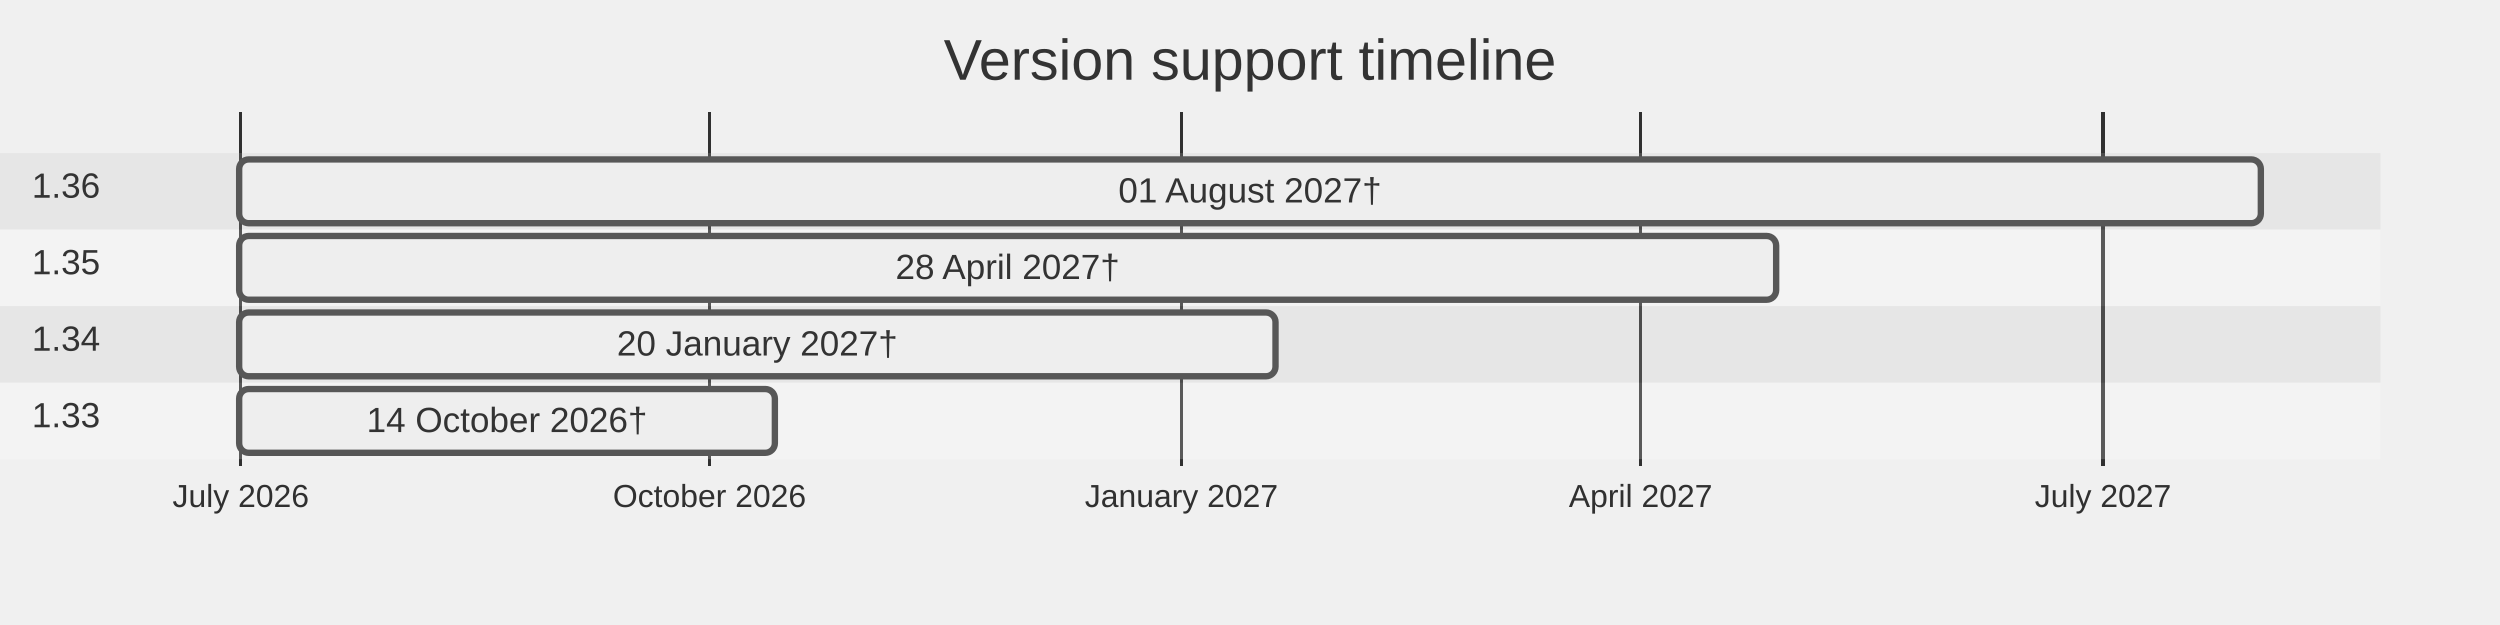
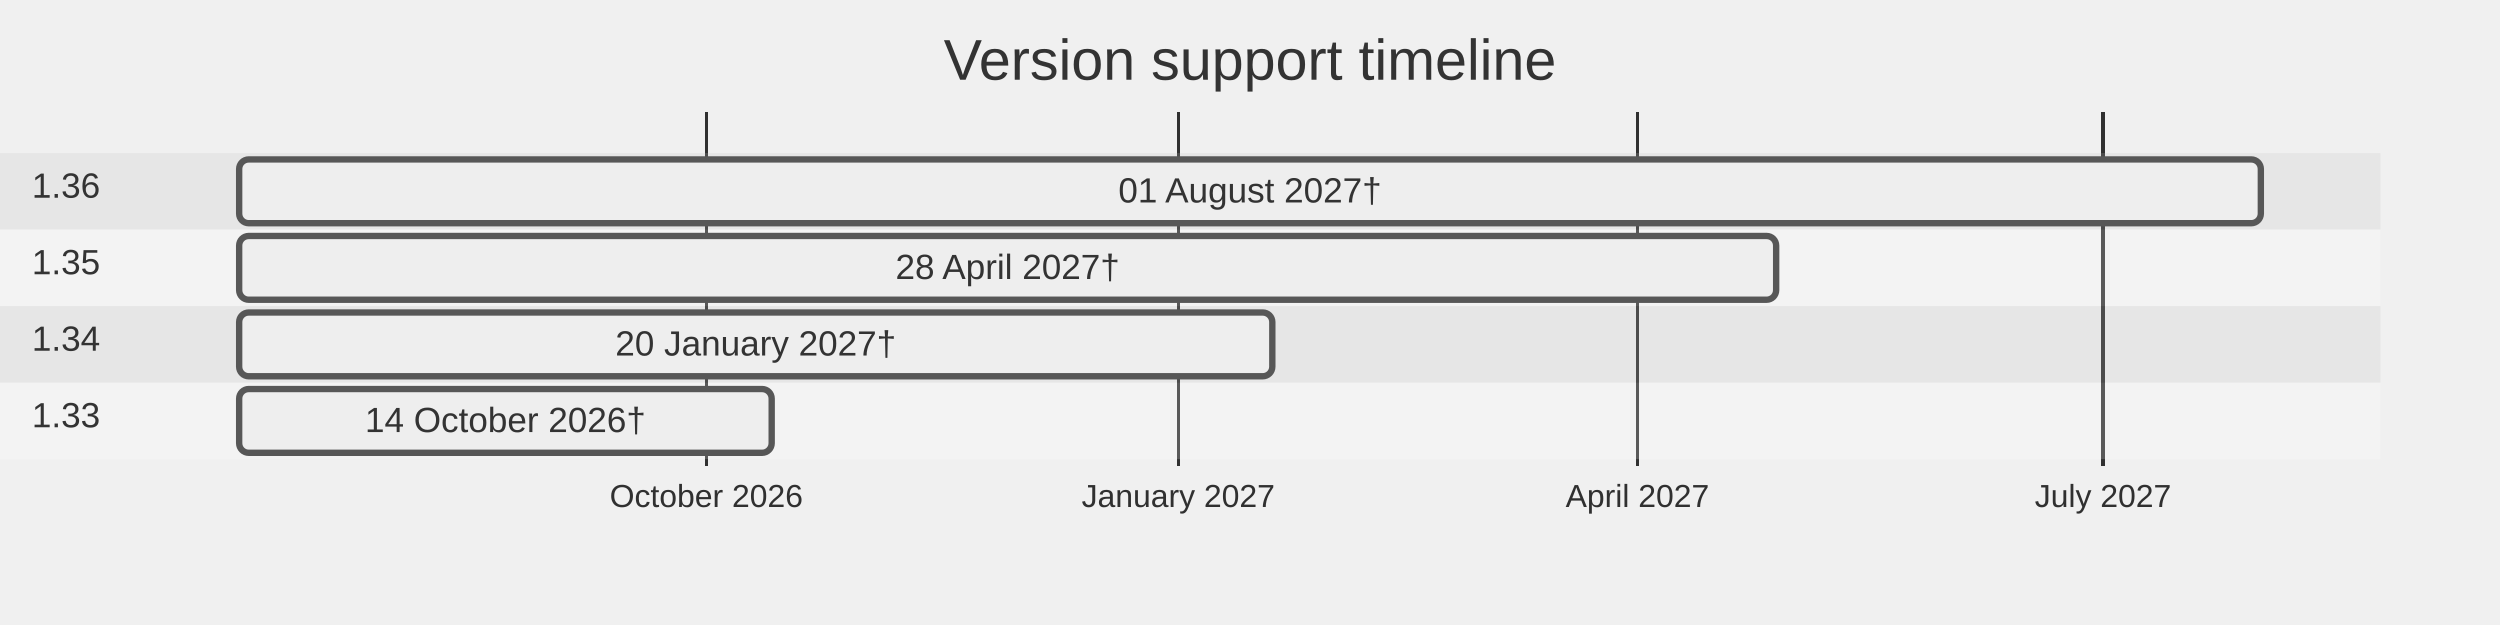
<svg xmlns="http://www.w3.org/2000/svg" id="my-svg" width="100%" viewBox="0 0 784 196" style="max-width: 784px; background-color: white;" role="graphics-document document" aria-roledescription="gantt">
  <style>#my-svg{font-family:"trebuchet ms",verdana,arial,sans-serif;font-size:16px;fill:#000000;}@keyframes edge-animation-frame{from{stroke-dashoffset:0;}}@keyframes dash{to{stroke-dashoffset:0;}}#my-svg .edge-animation-slow{stroke-dasharray:9,5!important;stroke-dashoffset:900;animation:dash 50s linear infinite;stroke-linecap:round;}#my-svg .edge-animation-fast{stroke-dasharray:9,5!important;stroke-dashoffset:900;animation:dash 20s linear infinite;stroke-linecap:round;}#my-svg .error-icon{fill:#552222;}#my-svg .error-text{fill:#552222;stroke:#552222;}#my-svg .edge-thickness-normal{stroke-width:1px;}#my-svg .edge-thickness-thick{stroke-width:3.5px;}#my-svg .edge-pattern-solid{stroke-dasharray:0;}#my-svg .edge-thickness-invisible{stroke-width:0;fill:none;}#my-svg .edge-pattern-dashed{stroke-dasharray:3;}#my-svg .edge-pattern-dotted{stroke-dasharray:2;}#my-svg .marker{fill:#666;stroke:#666;}#my-svg .marker.cross{stroke:#666;}#my-svg svg{font-family:"trebuchet ms",verdana,arial,sans-serif;font-size:16px;}#my-svg p{margin:0;}#my-svg .mermaid-main-font{font-family:"trebuchet ms",verdana,arial,sans-serif;}#my-svg .exclude-range{fill:#eeeeee;}#my-svg .section{stroke:none;opacity:0.2;}#my-svg .section0{fill:hsl(0, 0%, 73.922%);}#my-svg .section2{fill:hsl(0, 0%, 73.922%);}#my-svg .section1,#my-svg .section3{fill:white;opacity:0.2;}#my-svg .sectionTitle0{fill:#333;}#my-svg .sectionTitle1{fill:#333;}#my-svg .sectionTitle2{fill:#333;}#my-svg .sectionTitle3{fill:#333;}#my-svg .sectionTitle{text-anchor:start;font-family:"trebuchet ms",verdana,arial,sans-serif;}#my-svg .grid .tick{stroke:hsl(0, 0%, 90%);opacity:0.8;shape-rendering:crispEdges;}#my-svg .grid .tick text{font-family:"trebuchet ms",verdana,arial,sans-serif;fill:#000000;}#my-svg .grid path{stroke-width:0;}#my-svg .today{fill:none;stroke:#d42;stroke-width:2px;}#my-svg .task{stroke-width:2;}#my-svg .taskText{text-anchor:middle;font-family:"trebuchet ms",verdana,arial,sans-serif;}#my-svg .taskTextOutsideRight{fill:#333;text-anchor:start;font-family:"trebuchet ms",verdana,arial,sans-serif;}#my-svg .taskTextOutsideLeft{fill:#333;text-anchor:end;}#my-svg .task.clickable{cursor:pointer;}#my-svg .taskText.clickable{cursor:pointer;fill:#003163!important;font-weight:bold;}#my-svg .taskTextOutsideLeft.clickable{cursor:pointer;fill:#003163!important;font-weight:bold;}#my-svg .taskTextOutsideRight.clickable{cursor:pointer;fill:#003163!important;font-weight:bold;}#my-svg .taskText0,#my-svg .taskText1,#my-svg .taskText2,#my-svg .taskText3{fill:white;}#my-svg .task0,#my-svg .task1,#my-svg .task2,#my-svg .task3{fill:#707070;stroke:hsl(0, 0%, 33.922%);}#my-svg .taskTextOutside0,#my-svg .taskTextOutside2{fill:#333;}#my-svg .taskTextOutside1,#my-svg .taskTextOutside3{fill:#333;}#my-svg .active0,#my-svg .active1,#my-svg .active2,#my-svg .active3{fill:#eee;stroke:hsl(0, 0%, 33.922%);}#my-svg .activeText0,#my-svg .activeText1,#my-svg .activeText2,#my-svg .activeText3{fill:#333!important;}#my-svg .done0,#my-svg .done1,#my-svg .done2,#my-svg .done3{stroke:#666;fill:#bbb;stroke-width:2;}#my-svg .doneText0,#my-svg .doneText1,#my-svg .doneText2,#my-svg .doneText3{fill:#333!important;}#my-svg .doneText0.taskTextOutsideLeft,#my-svg .doneText0.taskTextOutsideRight,#my-svg .doneText1.taskTextOutsideLeft,#my-svg .doneText1.taskTextOutsideRight,#my-svg .doneText2.taskTextOutsideLeft,#my-svg .doneText2.taskTextOutsideRight,#my-svg .doneText3.taskTextOutsideLeft,#my-svg .doneText3.taskTextOutsideRight{fill:#333!important;}#my-svg .crit0,#my-svg .crit1,#my-svg .crit2,#my-svg .crit3{stroke:hsl(10.909, 73.333%, 40%);fill:#d42;stroke-width:2;}#my-svg .activeCrit0,#my-svg .activeCrit1,#my-svg .activeCrit2,#my-svg .activeCrit3{stroke:hsl(10.909, 73.333%, 40%);fill:#eee;stroke-width:2;}#my-svg .doneCrit0,#my-svg .doneCrit1,#my-svg .doneCrit2,#my-svg .doneCrit3{stroke:hsl(10.909, 73.333%, 40%);fill:#bbb;stroke-width:2;cursor:pointer;shape-rendering:crispEdges;}#my-svg .milestone{transform:rotate(45deg) scale(0.8,0.8);}#my-svg .milestoneText{font-style:italic;}#my-svg .doneCritText0,#my-svg .doneCritText1,#my-svg .doneCritText2,#my-svg .doneCritText3{fill:#333!important;}#my-svg .doneCritText0.taskTextOutsideLeft,#my-svg .doneCritText0.taskTextOutsideRight,#my-svg .doneCritText1.taskTextOutsideLeft,#my-svg .doneCritText1.taskTextOutsideRight,#my-svg .doneCritText2.taskTextOutsideLeft,#my-svg .doneCritText2.taskTextOutsideRight,#my-svg .doneCritText3.taskTextOutsideLeft,#my-svg .doneCritText3.taskTextOutsideRight{fill:#333!important;}#my-svg .vert{stroke:#d42;}#my-svg .vertText{font-size:15px;text-anchor:middle;fill:#d42!important;}#my-svg .activeCritText0,#my-svg .activeCritText1,#my-svg .activeCritText2,#my-svg .activeCritText3{fill:#333!important;}#my-svg .titleText{text-anchor:middle;font-size:18px;fill:#333;font-family:"trebuchet ms",verdana,arial,sans-serif;}#my-svg .node .neo-node{stroke:#999;}#my-svg [data-look="neo"].node rect,#my-svg [data-look="neo"].cluster rect,#my-svg [data-look="neo"].node polygon{stroke:url(#my-svg-gradient);filter:drop-shadow( 1px 2px 2px rgba(185,185,185,1));}#my-svg [data-look="neo"].swimlane.cluster rect{filter:none;}#my-svg [data-look="neo"].node path{stroke:url(#my-svg-gradient);stroke-width:1px;}#my-svg [data-look="neo"].node .outer-path{filter:drop-shadow( 1px 2px 2px rgba(185,185,185,1));}#my-svg [data-look="neo"].node .neo-line path{stroke:#999;filter:none;}#my-svg [data-look="neo"].node circle{stroke:url(#my-svg-gradient);filter:drop-shadow( 1px 2px 2px rgba(185,185,185,1));}#my-svg [data-look="neo"].node circle .state-start{fill:#000000;}#my-svg [data-look="neo"].icon-shape .icon{fill:url(#my-svg-gradient);filter:drop-shadow( 1px 2px 2px rgba(185,185,185,1));}#my-svg [data-look="neo"].icon-shape .icon-neo path{stroke:url(#my-svg-gradient);filter:drop-shadow( 1px 2px 2px rgba(185,185,185,1));}#my-svg :root{--mermaid-font-family:"trebuchet ms",verdana,arial,sans-serif;}</style>
  <g />
  <g class="grid" transform="translate(75, 146)" fill="none" font-size="10" font-family="sans-serif" text-anchor="middle">
    <path class="domain" stroke="currentColor" d="M0.5,-111V0.5H634.5V-111" />
-     <g class="tick" opacity="1" transform="translate(0.5,0)">
-       <line stroke="currentColor" y2="-111" />
-       <text fill="#000" y="3" dy="1em" stroke="none" font-size="10" style="text-anchor: middle;"> July 2026</text>
-     </g>
-     <g class="tick" opacity="1" transform="translate(147.5,0)">
+     <g class="tick" opacity="1" transform="translate(146.5,0)">
      <line stroke="currentColor" y2="-111" />
      <text fill="#000" y="3" dy="1em" stroke="none" font-size="10" style="text-anchor: middle;"> October 2026</text>
    </g>
-     <g class="tick" opacity="1" transform="translate(295.5,0)">
+     <g class="tick" opacity="1" transform="translate(294.5,0)">
      <line stroke="currentColor" y2="-111" />
      <text fill="#000" y="3" dy="1em" stroke="none" font-size="10" style="text-anchor: middle;"> January 2027</text>
    </g>
-     <g class="tick" opacity="1" transform="translate(439.5,0)">
+     <g class="tick" opacity="1" transform="translate(438.5,0)">
      <line stroke="currentColor" y2="-111" />
      <text fill="#000" y="3" dy="1em" stroke="none" font-size="10" style="text-anchor: middle;"> April 2027</text>
    </g>
    <g class="tick" opacity="1" transform="translate(584.5,0)">
      <line stroke="currentColor" y2="-111" />
      <text fill="#000" y="3" dy="1em" stroke="none" font-size="10" style="text-anchor: middle;"> July 2027</text>
    </g>
  </g>
  <g>
    <rect x="0" y="48" width="746.5" height="24" class="section section0" />
    <rect x="0" y="72" width="746.5" height="24" class="section section1" />
    <rect x="0" y="96" width="746.5" height="24" class="section section2" />
    <rect x="0" y="120" width="746.5" height="24" class="section section3" />
  </g>
  <g>
    <rect id="my-svg-task1" rx="3" ry="3" x="75" y="50" width="634" height="20" transform-origin="392px 60px" class="task active0" />
    <rect id="my-svg-task2" rx="3" ry="3" x="75" y="74" width="482" height="20" transform-origin="316px 84px" class="task active1" />
-     <rect id="my-svg-task3" rx="3" ry="3" x="75" y="98" width="325" height="20" transform-origin="237.5px 108px" class="task active2" />
-     <rect id="my-svg-task4" rx="3" ry="3" x="75" y="122" width="168" height="20" transform-origin="159px 132px" class="task active3" />
+     <rect id="my-svg-task3" rx="3" ry="3" x="75" y="98" width="324" height="20" transform-origin="237px 108px" class="task active2" />
+     <rect id="my-svg-task4" rx="3" ry="3" x="75" y="122" width="167" height="20" transform-origin="158.5px 132px" class="task active3" />
    <text id="my-svg-task1-text" font-size="11" x="392" y="63.5" class="taskText taskText0 activeText0 width-93.47900390625">01 August 2027†     </text>
    <text id="my-svg-task2-text" font-size="11" x="316" y="87.5" class="taskText taskText1 activeText1 width-80.12646484375">28 April 2027†      </text>
-     <text id="my-svg-task3-text" font-size="11" x="237.5" y="111.5" class="taskText taskText2 activeText2 width-96.685546875">20 January 2027†    </text>
-     <text id="my-svg-task4-text" font-size="11" x="159" y="135.5" class="taskText taskText3 activeText3 width-99.005859375">14 October 2026†    </text>
+     <text id="my-svg-task3-text" font-size="11" x="237" y="111.5" class="taskText taskText2 activeText2 width-96.685546875">20 January 2027†    </text>
+     <text id="my-svg-task4-text" font-size="11" x="158.5" y="135.5" class="taskText taskText3 activeText3 width-99.005859375">14 October 2026†    </text>
  </g>
  <g>
    <text dy="0em" x="10" y="62" font-size="11" class="sectionTitle sectionTitle0">
      <tspan alignment-baseline="central" x="10">1.36</tspan>
    </text>
    <text dy="0em" x="10" y="86" font-size="11" class="sectionTitle sectionTitle1">
      <tspan alignment-baseline="central" x="10">1.35</tspan>
    </text>
    <text dy="0em" x="10" y="110" font-size="11" class="sectionTitle sectionTitle2">
      <tspan alignment-baseline="central" x="10">1.34</tspan>
    </text>
    <text dy="0em" x="10" y="134" font-size="11" class="sectionTitle sectionTitle3">
      <tspan alignment-baseline="central" x="10">1.33</tspan>
    </text>
  </g>
  <text x="392" y="25" class="titleText">Version support timeline</text>
</svg>
